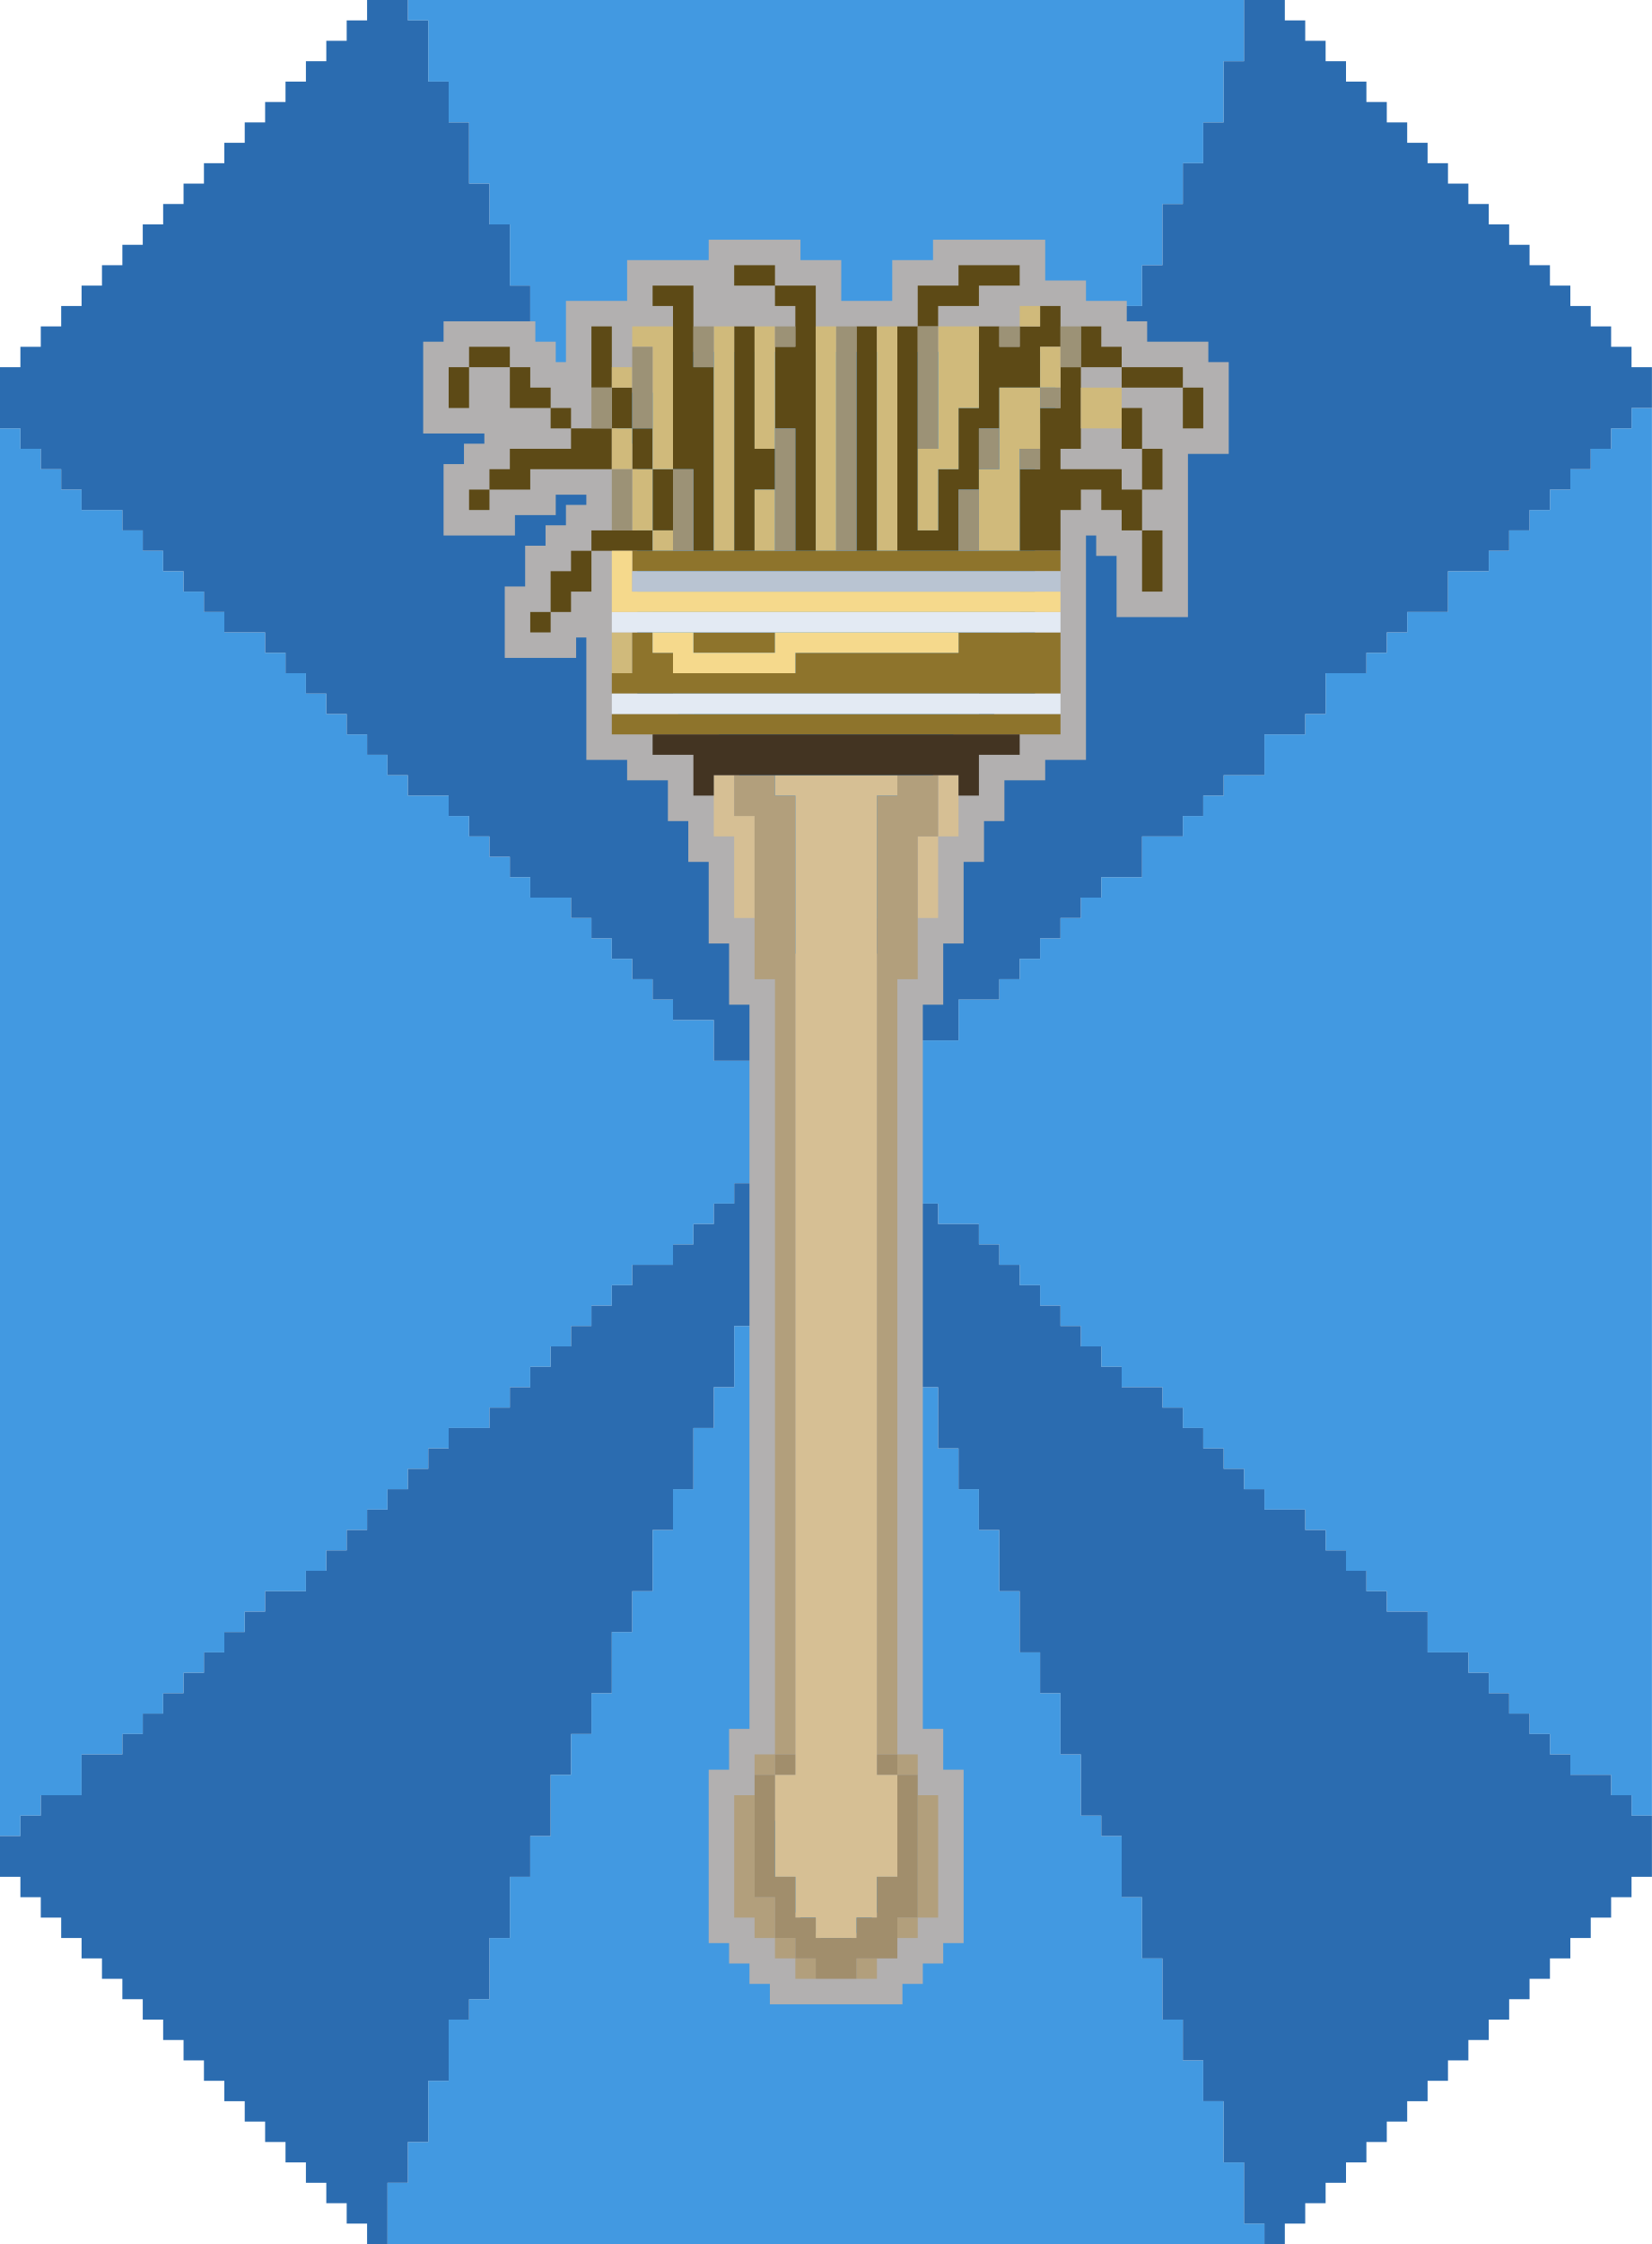
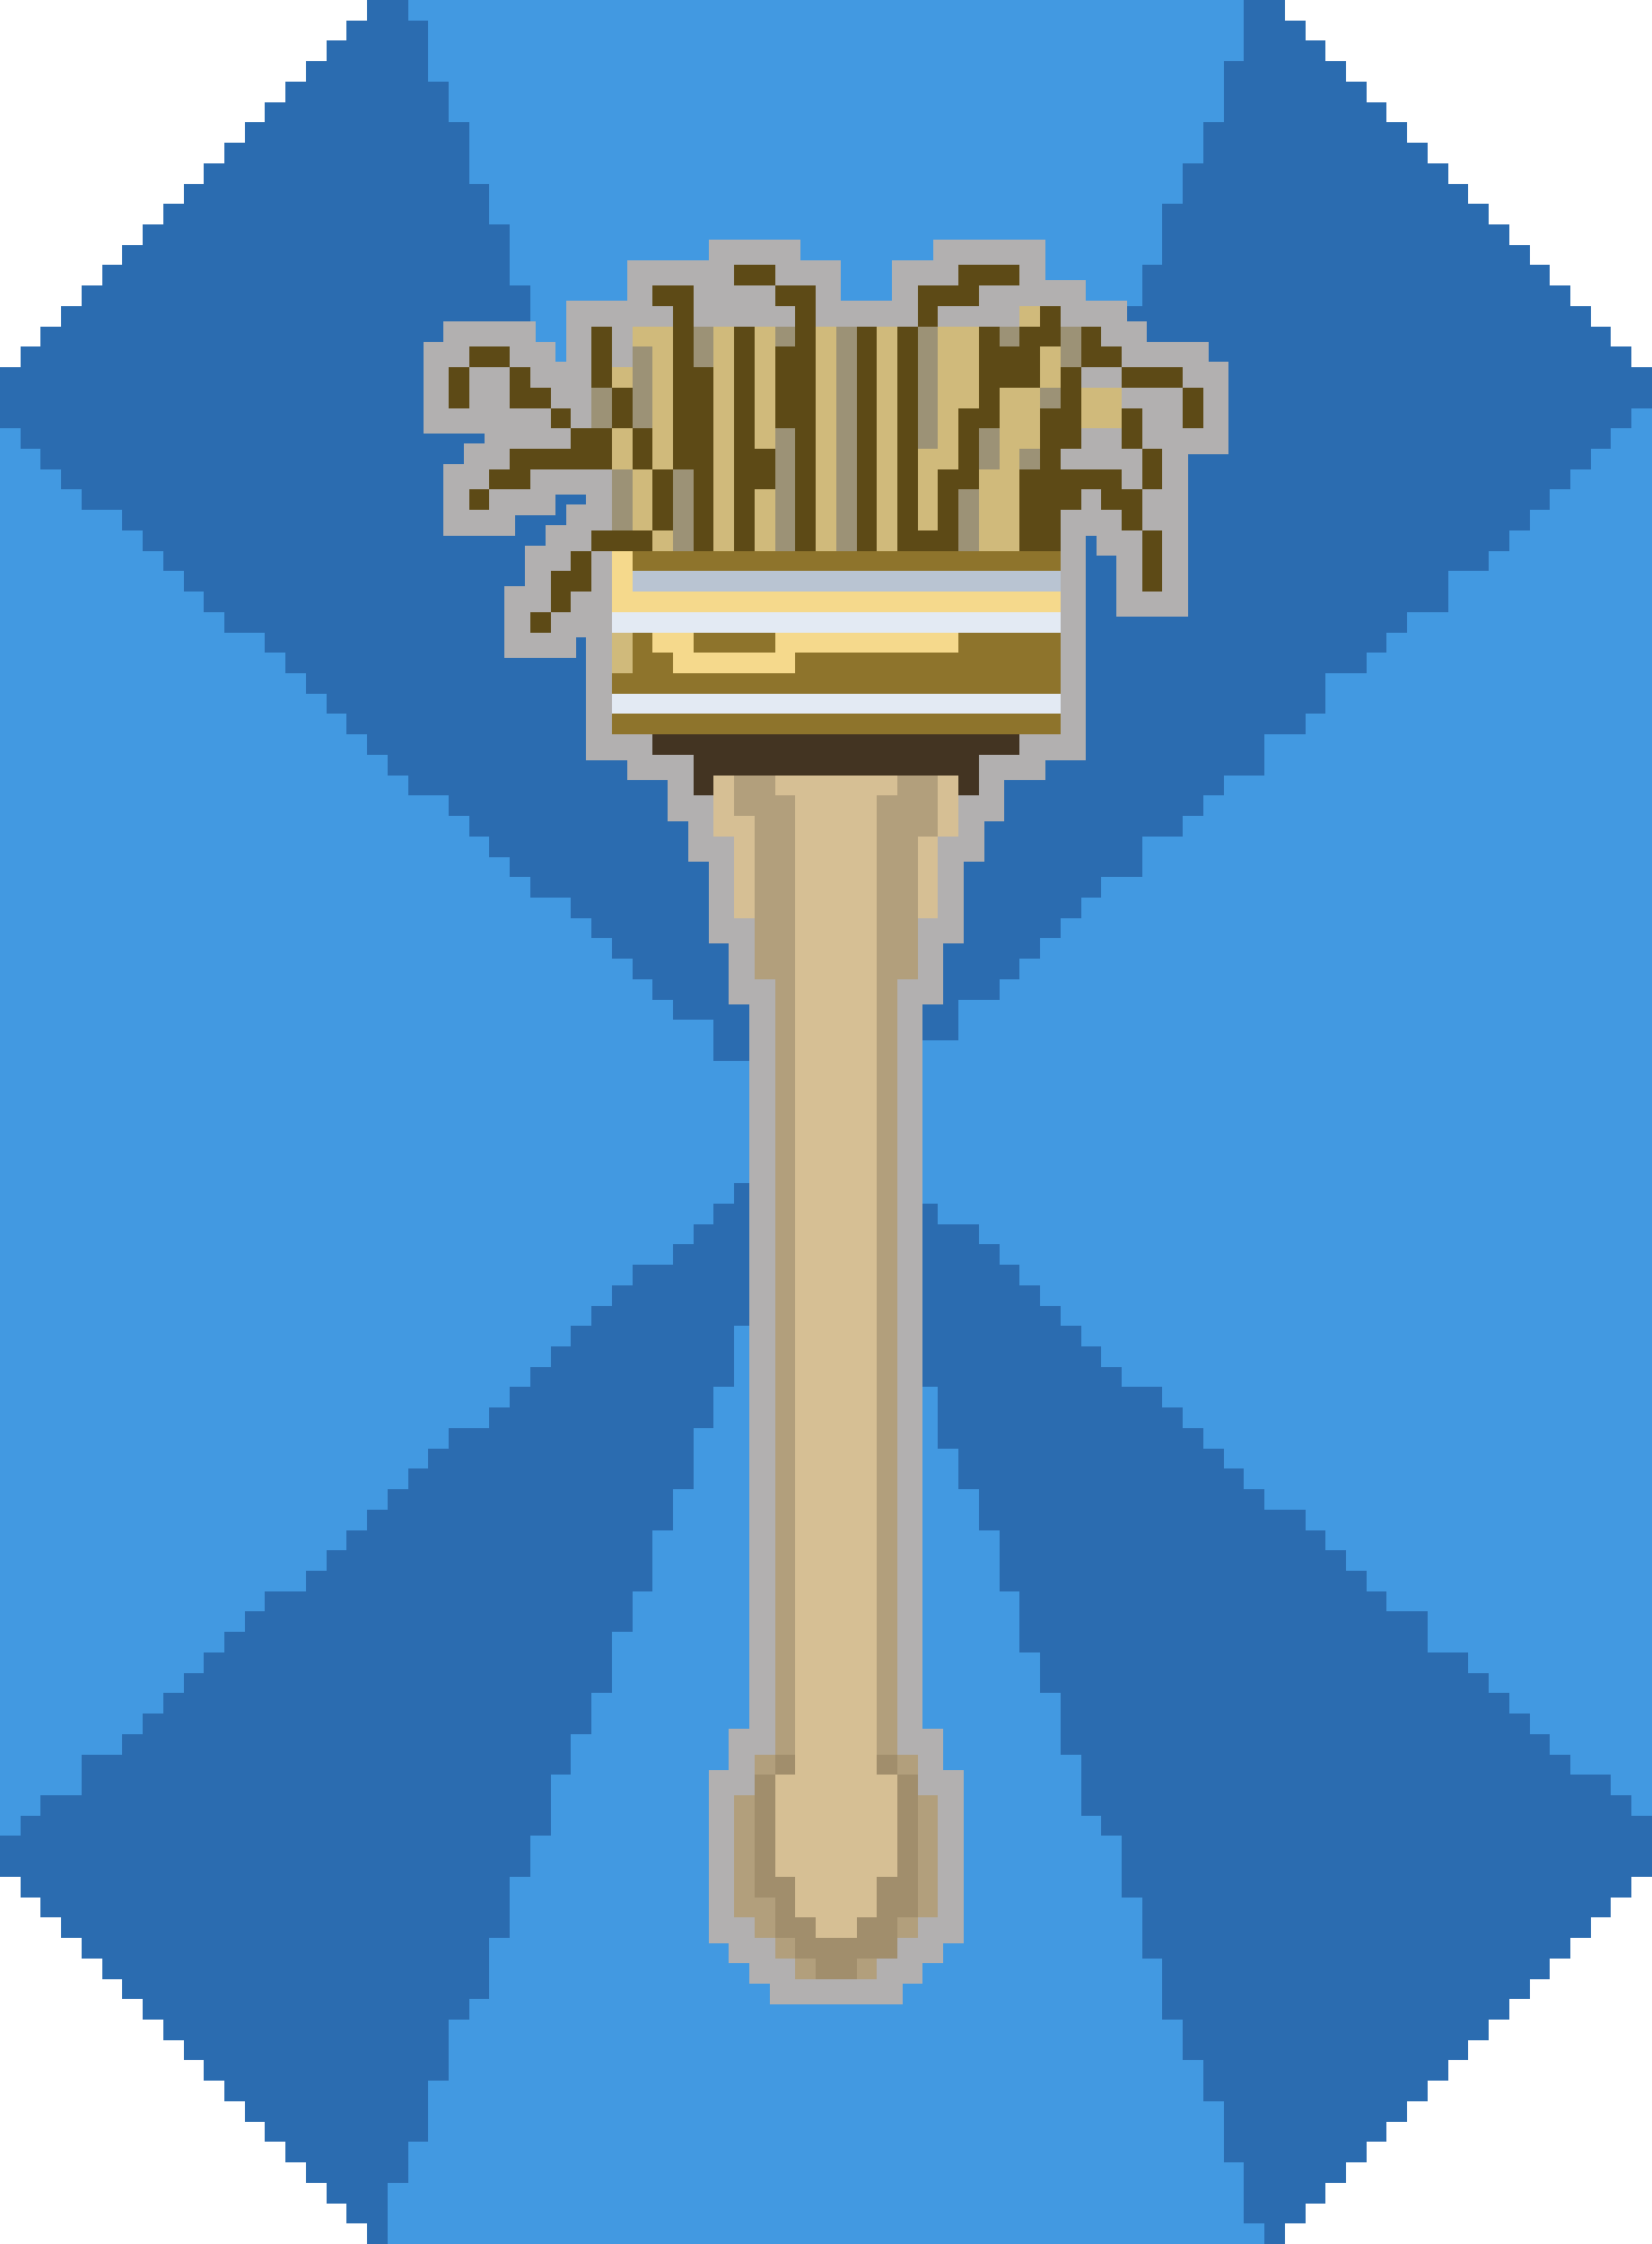
- <svg xmlns="http://www.w3.org/2000/svg" preserveAspectRatio="none" style="display: block;" width="81" height="110" viewBox="0 0 81 110" fill="none">
+ <svg xmlns="http://www.w3.org/2000/svg" shape-rendering="crispEdges" preserveAspectRatio="none" style="display: block;" width="81" height="110" viewBox="0 0 81 110" fill="none">
  <g id="ALTIN_VERNÄ°K">
    <g id="Group 311">
      <path id="color_c5e0eb_1" fill-rule="evenodd" clip-rule="evenodd" d="M20 0H61V3H60V6H59V8H58V10H57V13H56V15H55V18H54V21H53V23H52V25H51V28H50V31H49V33H48V35H47V38H46V40H45V43H44V45H43V47H42V50H41V52H40V50H39V47H38V45H37V42H36V39H35V37H34V35H33V32H32V30H31V27H30V24H29V21H28V20H27V17H26V14H25V11H24V9H23V6H22V4H21V1H20V0ZM80 20H81V89H80V88H79V87H77V86H76V85H75V84H74V83H73V82H72V81H70V79H68V78H67V77H66V76H65V75H64V74H62V73H61V72H60V71H59V70H58V69H57V68H55V67H54V66H53V65H52V64H51V63H50V62H49V61H48V60H46V59H45V58H44V57H43V56H42V54H43V53H44V52H45V51H47V49H49V48H50V47H51V46H52V45H53V44H54V43H56V41H58V40H59V39H60V38H62V36H64V35H65V33H67V32H68V31H69V30H71V28H73V27H74V26H75V25H76V24H77V23H78V22H79V21H80V20ZM0 21H1V22H2V23H3V24H4V25H6V26H7V27H8V28H9V29H10V30H11V31H13V32H14V33H15V34H16V35H17V36H18V37H19V38H20V39H22V40H23V41H24V42H25V43H26V44H28V45H29V46H30V47H31V48H32V49H33V50H35V52H37V53H38V54H39V56H38V57H37V58H36V59H35V60H34V61H33V62H31V63H30V64H29V65H28V66H27V67H26V68H25V69H24V70H22V71H21V72H20V73H19V74H18V75H17V76H16V77H15V78H13V79H12V80H11V81H10V82H9V83H8V84H7V85H6V86H4V88H2V89H1V90H0V22V21ZM40 56H41V58H42V61H43V62H44V65H45V68H46V71H47V73H48V75H49V78H50V81H51V83H52V86H53V89H54V90H55V93H56V96H57V99H58V101H59V103H60V106H61V109H62V110H19V107H20V105H21V102H22V99H23V98H24V95H25V92H26V90H27V87H28V85H29V83H30V80H31V78H32V75H33V73H34V70H35V68H36V65H37V62H38V60H39V58H40V57V56Z" fill="#4299E1" />
      <path id="color_ffffff_1" fill-rule="evenodd" clip-rule="evenodd" d="M18 0H20V1H21V4H22V6H23V9H24V11H25V14H26V17H27V20H28V21H29V24H30V27H31V30H32V32H33V35H34V37H35V39H36V42H37V45H38V47H39V50H40V52H41V50H42V47H43V45H44V43H45V40H46V38H47V35H48V33H49V31H50V28H51V25H52V23H53V21H54V18H55V15H56V13H57V10H58V8H59V6H60V3H61V0H63V1H64V2H65V3H66V4H67V5H68V6H69V7H70V8H71V9H72V10H73V11H74V12H75V13H76V14H77V15H78V16H79V17H80V18H81V20H80V21H79V22H78V23H77V24H76V25H75V26H74V27H73V28H71V30H69V31H68V32H67V33H65V35H64V36H62V38H60V39H59V40H58V41H56V43H54V44H53V45H52V46H51V47H50V48H49V49H47V51H45V52H44V53H43V54H42V56H43V57H44V58H45V59H46V60H48V61H49V62H50V63H51V64H52V65H53V66H54V67H55V68H57V69H58V70H59V71H60V72H61V73H62V74H64V75H65V76H66V77H67V78H68V79H70V81H72V82H73V83H74V84H75V85H76V86H77V87H79V88H80V89H81V92H80V93H79V94H78V95H77V96H76V97H75V98H74V99H73V100H72V101H71V102H70V103H69V104H68V105H67V106H66V107H65V108H64V109H63V110H62V109H61V106H60V103H59V101H58V99H57V96H56V93H55V90H54V89H53V86H52V83H51V81H50V78H49V75H48V73H47V71H46V68H45V65H44V62H43V61H42V58H41V56H40V58H39V60H38V62H37V65H36V68H35V70H34V73H33V75H32V78H31V80H30V83H29V85H28V87H27V90H26V92H25V95H24V98H23V99H22V102H21V105H20V107H19V110H18V109H17V108H16V107H15V106H14V105H13V104H12V103H11V102H10V101H9V100H8V99H7V98H6V97H5V96H4V95H3V94H2V93H1V92H0V90H1V89H2V88H4V86H6V85H7V84H8V83H9V82H10V81H11V80H12V79H13V78H15V77H16V76H17V75H18V74H19V73H20V72H21V71H22V70H24V69H25V68H26V67H27V66H28V65H29V64H30V63H31V62H33V61H34V60H35V59H36V58H37V57H38V56H39V54H38V53H37V52H35V50H33V49H32V48H31V47H30V46H29V45H28V44H26V43H25V42H24V41H23V40H22V39H20V38H19V37H18V36H17V35H16V34H15V33H14V32H13V31H11V30H10V29H9V28H8V27H7V26H6V25H4V24H3V23H2V22H1V21H0V18H1V17H2V16H3V15H4V14H5V13H6V12H7V11H8V10H9V9H10V8H11V7H12V6H13V5H14V4H15V3H16V2H17V1H18V0Z" fill="#2B6CB0" />
    </g>
    <path id="Union" d="M50 14V15.25H51.25V14H50ZM48 14V12.75H46.75V14H48ZM48 15V16.25H49.25V15H48ZM46 15V13.75H44.75V15H46ZM46 16H44.75V17.25H46V16ZM50 16V17.25H51.25V16H50ZM50 15V13.75H48.75V15H50ZM52 15H53.25V13.75H52V15ZM52 16H50.75V17.25H52V16ZM54 16H55.25V14.75H54V16ZM54 17H52.75V18.25H54V17ZM55 17H56.25V15.75H55V17ZM53 18V16.75H51.75V18H53ZM53 19H51.75V20.25H53V19ZM55 20H53.75V21.25H55V20ZM56 20H57.25V18.75H56V20ZM55 22H53.75V23.25H55V22ZM55 21H56.25V19.75H55V21ZM53 21V19.75H51.75V21H53ZM53 22V23.25H54.25V22H53ZM52 22V20.75H50.75V22H52ZM52 23H50.75V24.25H52V23ZM55 23H56.25V21.75H55V23ZM55 24H53.75V25.25H55V24ZM57 22H58.25V20.75H57V22ZM57 24V25.25H58.25V24H57ZM55 26H53.75V27.25H55V26ZM55 25H56.25V23.75H55V25ZM54 25H52.75V26.25H54V25ZM54 24H55.25V22.75H54V24ZM53 24V22.75H51.75V24H53ZM53 25V26.25H54.25V25H53ZM52 25V23.75H50.75V25H52ZM52 36V37.25H53.25V36H52ZM50 36V34.75H48.75V36H50ZM50 37V38.25H51.25V37H50ZM48 37V35.75H46.75V37H48ZM48 39V40.25H49.25V39H48ZM47 39V37.75H45.75V39H47ZM47 41V42.25H48.25V41H47ZM46 41V39.75H44.75V41H46ZM46 45V46.25H47.25V45H46ZM45 45V43.75H43.75V45H45ZM45 48V49.25H46.25V48H45ZM44 48V46.75H42.75V48H44ZM44 86H42.75V87.25H44V86ZM45 86H46.25V84.75H45V86ZM45 88H43.75V89.25H45V88ZM46 88H47.25V86.75H46V88ZM46 94V95.25H47.25V94H46ZM45 94V92.75H43.75V94H45ZM45 95V96.25H46.25V95H45ZM44 95V93.75H42.75V95H44ZM44 96V97.25H45.25V96H44ZM43 96V94.75H41.75V96H43ZM43 97V98.25H44.25V97H43ZM39 97H37.75V98.25H39V97ZM39 96H40.25V94.75H39V96ZM38 96H36.75V97.25H38V96ZM38 95H39.25V93.75H38V95ZM37 95H35.75V96.25H37V95ZM37 94H38.25V92.75H37V94ZM36 94H34.75V95.25H36V94ZM36 88V86.75H34.75V88H36ZM37 88V89.25H38.25V88H37ZM37 86V84.75H35.75V86H37ZM38 86V87.25H39.25V86H38ZM38 48H39.25V46.75H38V48ZM37 48H35.75V49.25H37V48ZM37 45H38.25V43.75H37V45ZM36 45H34.75V46.25H36V45ZM36 41H37.25V39.75H36V41ZM35 41H33.75V42.25H35V41ZM35 39H36.25V37.75H35V39ZM34 39H32.75V40.25H34V39ZM34 37H35.25V35.75H34V37ZM32 37H30.75V38.25H32V37ZM32 36H33.25V34.75H32V36ZM30 36H28.75V37.25H30V36ZM30 27H31.25V25.75H30V27ZM29 26V24.75H27.75V26H29ZM30 26V27.25H31.25V26H30ZM30 23H31.25V21.75H30V23ZM26 23V21.75H24.75V23H26ZM26 24V25.25H27.25V24H26ZM24 23V21.75H22.75V23H24ZM25 23V24.25H26.25V23H25ZM25 22V20.75H23.75V22H25ZM28 22V23.25H29.25V22H28ZM29 21V22.25H30.25V21H29ZM29 16V14.75H27.75V16H29ZM30 16H31.25V14.75H30V16ZM30 18H28.75V19.25H30V18ZM31 18V19.25H32.25V18H31ZM31 16V14.75H29.75V16H31ZM33 16V17.25H34.25V16H33ZM33 15H34.25V13.75H33V15ZM32 15H30.75V16.25H32V15ZM32 14V12.75H30.75V14H32ZM34 14H35.25V12.75H34V14ZM34 16H32.75V17.25H34V16ZM39 16V17.25H40.25V16H39ZM39 15H40.25V13.75H39V15ZM38 15H36.75V16.25H38V15ZM40 14H41.25V12.75H40V14ZM40 16H38.75V17.25H40V16ZM45 16V17.25H46.25V16H45ZM45 14V12.75H43.75V14H45ZM47 14V15.25H48.25V14H47ZM47 13V11.75H45.75V13H47ZM50 13H51.25V11.75H50V13ZM27 31V32.25H28.25V31H27ZM26 31H24.75V32.25H26V31ZM26 30V28.75H24.75V30H26ZM29 29V30.25H30.25V29H29ZM28 29V27.75H26.75V29H28ZM28 30V31.25H29.25V30H28ZM27 28V26.75H25.75V28H27ZM28 28V29.25H29.25V28H28ZM28 27V25.75H26.75V27H28ZM57 29V30.25H58.25V29H57ZM56 29H54.75V30.25H56V29ZM57 26H58.25V24.75H57V26ZM24 25V26.25H25.25V25H24ZM23 25H21.75V26.25H23V25ZM23 24V22.75H21.75V24H23ZM27 21H25.75V22.25H27V21ZM28 20H29.25V18.75H28V20ZM59 21V22.25H60.25V21H59ZM58 21H56.75V22.25H58V21ZM59 19H60.25V17.75H59V19ZM23 20V21.25H24.25V20H23ZM22 20H20.75V21.25H22V20ZM22 18V16.75H20.75V18H22ZM26 19H24.75V20.25H26V19ZM27 19H28.25V17.75H27V19ZM25 20H23.75V21.25H25V20ZM26 18H27.25V16.75H26V18ZM58 18H59.25V16.75H58V18ZM23 17V15.75H21.75V17H23ZM25 17H26.25V15.75H25V17ZM36 14H34.75V15.25H36V14ZM36 13V11.75H34.75V13H36ZM38 13H39.25V11.75H38V13ZM50 14V12.75H48V14V15.25H50V14ZM48 14H46.75V15H48H49.25V14H48ZM48 15V13.75H46V15V16.25H48V15ZM46 15H44.75V16H46H47.25V15H46ZM46 16V17.25H50V16V14.75H46V16ZM50 16H51.25V15H50H48.75V16H50ZM50 15V16.25H52V15V13.75H50V15ZM52 15H50.75V16H52H53.25V15H52ZM52 16V17.25H54V16V14.75H52V16ZM54 16H52.75V17H54H55.25V16H54ZM54 17V18.25H55V17V15.75H54V17ZM55 17H53.75V18H55H56.25V17H55ZM55 18V16.75H53V18V19.25H55V18ZM53 18H51.75V19H53H54.25V18H53ZM53 19V20.25H55V19V17.75H53V19ZM55 19H53.75V20H55H56.25V19H55ZM55 20V21.25H56V20V18.75H55V20ZM56 20H54.75V22H56H57.25V20H56ZM56 22V20.75H55V22V23.25H56V22ZM55 22H56.25V21H55H53.75V22H55ZM55 21V19.75H53V21V22.25H55V21ZM53 21H51.75V22H53H54.25V21H53ZM53 22V20.75H52V22V23.25H53V22ZM52 22H50.75V23H52H53.25V22H52ZM52 23V24.25H55V23V21.75H52V23ZM55 23H53.75V24H55H56.25V23H55ZM55 24V25.25H56V24V22.75H55V24ZM56 24H57.25V22H56H54.75V24H56ZM56 22V23.25H57V22V20.75H56V22ZM57 22H55.75V24H57H58.25V22H57ZM57 24V22.75H56V24V25.25H57V24ZM56 24H54.75V26H56H57.25V24H56ZM56 26V24.75H55V26V27.25H56V26ZM55 26H56.25V25H55H53.75V26H55ZM55 25V23.75H54V25V26.25H55V25ZM54 25H55.25V24H54H52.75V25H54ZM54 24V22.75H53V24V25.25H54V24ZM53 24H51.75V25H53H54.25V24H53ZM53 25V23.75H52V25V26.25H53V25ZM52 25H50.75V36H52H53.25V25H52ZM52 36V34.75H50V36V37.25H52V36ZM50 36H48.75V37H50H51.25V36H50ZM50 37V35.75H48V37V38.25H50V37ZM48 37H46.75V39H48H49.25V37H48ZM48 39V37.75H47V39V40.25H48V39ZM47 39H45.75V41H47H48.25V39H47ZM47 41V39.75H46V41V42.25H47V41ZM46 41H44.75V45H46H47.25V41H46ZM46 45V43.75H45V45V46.25H46V45ZM45 45H43.75V48H45H46.25V45H45ZM45 48V46.75H44V48V49.25H45V48ZM44 48H42.75V86H44H45.25V48H44ZM44 86V87.25H45V86V84.75H44V86ZM45 86H43.75V88H45H46.25V86H45ZM45 88V89.25H46V88V86.75H45V88ZM46 88H44.75V94H46H47.25V88H46ZM46 94V92.75H45V94V95.25H46V94ZM45 94H43.75V95H45H46.25V94H45ZM45 95V93.75H44V95V96.25H45V95ZM44 95H42.75V96H44H45.25V95H44ZM44 96V94.75H43V96V97.25H44V96ZM43 96H41.75V97H43H44.25V96H43ZM43 97V95.75H39V97V98.25H43V97ZM39 97H40.25V96H39H37.75V97H39ZM39 96V94.75H38V96V97.25H39V96ZM38 96H39.25V95H38H36.75V96H38ZM38 95V93.75H37V95V96.25H38V95ZM37 95H38.25V94H37H35.75V95H37ZM37 94V92.75H36V94V95.25H37V94ZM36 94H37.25V88H36H34.75V94H36ZM36 88V89.25H37V88V86.75H36V88ZM37 88H38.25V86H37H35.75V88H37ZM37 86V87.25H38V86V84.75H37V86ZM38 86H39.25V48H38H36.75V86H38ZM38 48V46.75H37V48V49.25H38V48ZM37 48H38.25V45H37H35.75V48H37ZM37 45V43.75H36V45V46.25H37V45ZM36 45H37.25V41H36H34.75V45H36ZM36 41V39.75H35V41V42.25H36V41ZM35 41H36.25V39H35H33.75V41H35ZM35 39V37.75H34V39V40.25H35V39ZM34 39H35.25V37H34H32.75V39H34ZM34 37V35.75H32V37V38.25H34V37ZM32 37H33.25V36H32H30.75V37H32ZM32 36V34.75H30V36V37.25H32V36ZM30 36H31.25V27H30H28.75V36H30ZM30 27V25.75H29V27V28.25H30V27ZM29 27H30.25V26H29H27.75V27H29ZM29 26V27.25H30V26V24.75H29V26ZM30 26H31.25V23H30H28.75V26H30ZM30 23V21.75H26V23V24.25H30V23ZM26 23H24.75V24H26H27.25V23H26ZM26 24V22.75H24V24V25.25H26V24ZM24 24H25.25V23H24H22.75V24H24ZM24 23V24.25H25V23V21.75H24V23ZM25 23H26.25V22H25H23.75V23H25ZM25 22V23.25H28V22V20.75H25V22ZM28 22H29.25V21H28H26.75V22H28ZM28 21V22.25H29V21V19.75H28V21ZM29 21H30.25V16H29H27.75V21H29ZM29 16V17.25H30V16V14.75H29V16ZM30 16H28.75V18H30H31.25V16H30ZM30 18V19.25H31V18V16.75H30V18ZM31 18H32.25V16H31H29.75V18H31ZM31 16V17.25H33V16V14.75H31V16ZM33 16H34.25V15H33H31.75V16H33ZM33 15V13.75H32V15V16.25H33V15ZM32 15H33.25V14H32H30.75V15H32ZM32 14V15.25H34V14V12.75H32V14ZM34 14H32.75V16H34H35.25V14H34ZM34 16V17.25H39V16V14.75H34V16ZM39 16H40.25V15H39H37.75V16H39ZM39 15V13.75H38V15V16.25H39V15ZM38 15H39.25V14H38H36.75V15H38ZM38 14V15.25H40V14V12.75H38V14ZM40 14H38.75V16H40H41.25V14H40ZM40 16V17.25H45V16V14.75H40V16ZM45 16H46.25V14H45H43.75V16H45ZM45 14V15.25H47V14V12.75H45V14ZM47 14H48.25V13H47H45.75V14H47ZM47 13V14.25H50V13V11.75H47V13ZM50 13H48.75V14H50H51.25V13H50ZM27 31V29.75H26V31V32.25H27V31ZM26 31H27.25V30H26H24.75V31H26ZM26 30V31.25H27V30V28.75H26V30ZM27 30H25.75V31H27H28.25V30H27ZM29 29V27.75H28V29V30.25H29V29ZM28 29H26.75V30H28H29.25V29H28ZM28 30V28.75H27V30V31.25H28V30ZM27 30H28.25V28H27H25.75V30H27ZM27 28V29.25H28V28V26.75H27V28ZM28 28H29.25V27H28H26.75V28H28ZM28 27V28.25H29V27V25.75H28V27ZM29 27H27.75V29H29H30.25V27H29ZM57 29V27.75H56V29V30.25H57V29ZM56 29H57.25V26H56H54.75V29H56ZM56 26V27.25H57V26V24.75H56V26ZM57 26H55.75V29H57H58.25V26H57ZM24 25V23.75H23V25V26.25H24V25ZM23 25H24.25V24H23H21.75V25H23ZM23 24V25.25H24V24V22.75H23V24ZM24 24H22.75V25H24H25.25V24H24ZM28 21V19.75H27V21V22.25H28V21ZM27 21H28.25V20H27H25.75V21H27ZM27 20V21.25H28V20V18.75H27V20ZM28 20H26.75V21H28H29.25V20H28ZM59 21V19.75H58V21V22.25H59V21ZM58 21H59.25V19H58H56.75V21H58ZM58 19V20.25H59V19V17.75H58V19ZM59 19H57.75V21H59H60.25V19H59ZM23 20V18.75H22V20V21.25H23V20ZM22 20H23.25V18H22H20.75V20H22ZM22 18V19.25H23V18V16.75H22V18ZM23 18H21.75V20H23H24.25V18H23ZM26 19V20.25H27V19V17.75H26V19ZM27 19H25.75V20H27H28.25V19H27ZM27 20V18.75H25V20V21.25H27V20ZM25 20H26.25V18H25H23.75V20H25ZM25 18V19.25H26V18V16.75H25V18ZM26 18H24.75V19H26H27.25V18H26ZM58 19V17.75H55V19V20.25H58V19ZM55 19H56.25V18H55H53.75V19H55ZM55 18V19.25H58V18V16.75H55V18ZM58 18H56.75V19H58H59.25V18H58ZM25 18V16.75H23V18V19.25H25V18ZM23 18H24.25V17H23H21.75V18H23ZM23 17V18.25H25V17V15.75H23V17ZM25 17H23.75V18H25H26.25V17H25ZM38 14V12.75H36V14V15.25H38V14ZM36 14H37.25V13H36H34.75V14H36ZM36 13V14.25H38V13V11.75H36V13ZM38 13H36.75V14H38H39.25V13H38Z" fill="#B2B0B0" />
    <g id="altÄ±n">
      <path id="color_d6bf94_1" fill-rule="evenodd" clip-rule="evenodd" d="M35 38H36V40H37V45H36V41H35V39V38ZM38 38H44V39H43V87H44V92H43V94H42V95H40V94H39V92H38V87H39V39H38V38ZM46 38H47V41H46V39V38ZM45 41H46V45H45V42V41Z" fill="#D6BF94" />
      <path id="color_363739_1" fill-rule="evenodd" clip-rule="evenodd" d="M36 13H38V14H36V13ZM47 13H50V14H48V15H46V16H45V14H47V13ZM32 14H34V18H35V27H34V23H33V15H32V14ZM38 14H40V27H39V21H38V17H39V15H38V14ZM51 15H52V17H51V19H49V21H48V24H47V27H44V16H45V26H46V23H47V20H48V16H49V17H50V16H51V15ZM29 16H30V19H29V17V16ZM36 16H37V22H38V24H37V27H36V17V16ZM42 16H43V27H42V17V16ZM53 16H54V17H55V18H53V17V16ZM23 17H25V18H23V17ZM22 18H23V20H22V19V18ZM25 18H26V19H27V20H25V19V18ZM52 18H53V22H52V23H55V24H56V22H55V20H56V22H57V24H56V26H55V25H54V24H53V25H52V27H50V23H51V20H52V19V18ZM55 18H58V19H55V18ZM30 19H31V21H30V20V19ZM58 19H59V21H58V20V19ZM27 20H28V21H27V20ZM28 21H30V23H26V24H24V23H25V22H28V21ZM31 21H32V23H31V22V21ZM32 23H33V26H32V24V23ZM23 24H24V25H23V24ZM29 26H32V27H29V26ZM56 26H57V29H56V27V26ZM28 27H29V29H28V30H27V28H28V27ZM26 30H27V31H26V30Z" fill="#5D4A16" />
      <path id="color_b29f7c_1" fill-rule="evenodd" clip-rule="evenodd" d="M36 38H38V39H39V86H38V48H37V40H36V39V38ZM44 38H46V41H45V48H44V86H43V39H44V38ZM37 86H38V87H37V86ZM44 86H45V87H44V86ZM36 88H37V93H38V95H37V94H36V89V88ZM45 88H46V94H45V89V88ZM44 94H45V95H44V94ZM38 95H39V96H38V95ZM39 96H40V97H39V96ZM42 96H43V97H42V96Z" fill="#B29F7C" />
      <path id="color_b0b2b5_1" fill-rule="evenodd" clip-rule="evenodd" d="M50 15H51V16H50V15ZM31 16H33V23H32V17H31V16ZM35 16H36V27H35V17V16ZM37 16H38V22H37V17V16ZM40 16H41V27H40V17V16ZM43 16H44V27H43V17V16ZM46 16H48V20H47V23H46V26H45V22H46V17V16ZM51 17H52V19H51V18V17ZM30 18H31V19H30V18ZM49 19H51V22H50V27H48V23H49V20V19ZM53 19H55V21H53V20V19ZM30 21H31V23H30V22V21ZM31 23H32V26H31V24V23ZM37 24H38V27H37V25V24ZM32 26H33V27H32V26ZM30 31H31V33H30V32V31Z" fill="#D0BA7B" />
      <path id="color_5c6168_1" fill-rule="evenodd" clip-rule="evenodd" d="M31 27H52V28H31V27ZM31 31H32V32H33V33H39V32H47V31H52V34H30V33H31V32V31ZM34 31H38V32H34V31ZM30 35H52V36H30V35Z" fill="#8E742C" />
      <path id="color_9eaab9_1" fill-rule="evenodd" clip-rule="evenodd" d="M34 16H35V18H34V17V16ZM38 16H39V17H38V16ZM41 16H42V27H41V17V16ZM45 16H46V22H45V17V16ZM49 16H50V17H49V16ZM52 16H53V18H52V17V16ZM31 17H32V21H31V18V17ZM29 19H30V21H29V20V19ZM51 19H52V20H51V19ZM38 21H39V27H38V22V21ZM48 21H49V23H48V22V21ZM50 22H51V23H50V22ZM30 23H31V26H30V24V23ZM33 23H34V27H33V24V23ZM47 24H48V27H47V25V24Z" fill="#9C9276" />
      <path id="color_e3eaf3_1" fill-rule="evenodd" clip-rule="evenodd" d="M30 30H52V31H30V30ZM30 34H52V35H30V34Z" fill="#E3EAF3" />
      <path id="color_9da3ab_1" fill-rule="evenodd" clip-rule="evenodd" d="M30 27H31V29H52V30H30V28V27ZM32 31H34V32H38V31H47V32H39V33H33V32H32V31Z" fill="#F5D98C" />
      <path id="color_433422_1" fill-rule="evenodd" clip-rule="evenodd" d="M32 36H50V37H48V39H47V38H35V39H34V37H32V36Z" fill="#433422" />
      <path id="color_a18e6c_1" fill-rule="evenodd" clip-rule="evenodd" d="M38 86H39V87H38V86ZM43 86H44V87H43V86ZM37 87H38V92H39V94H40V95H42V94H43V92H44V87H45V94H44V96H42V97H40V96H39V95H38V93H37V88V87Z" fill="#A18E6C" />
      <path id="color_b9c4d2_1" fill-rule="evenodd" clip-rule="evenodd" d="M31 28H52V29H31V28Z" fill="#B9C4D2" />
    </g>
  </g>
</svg>
